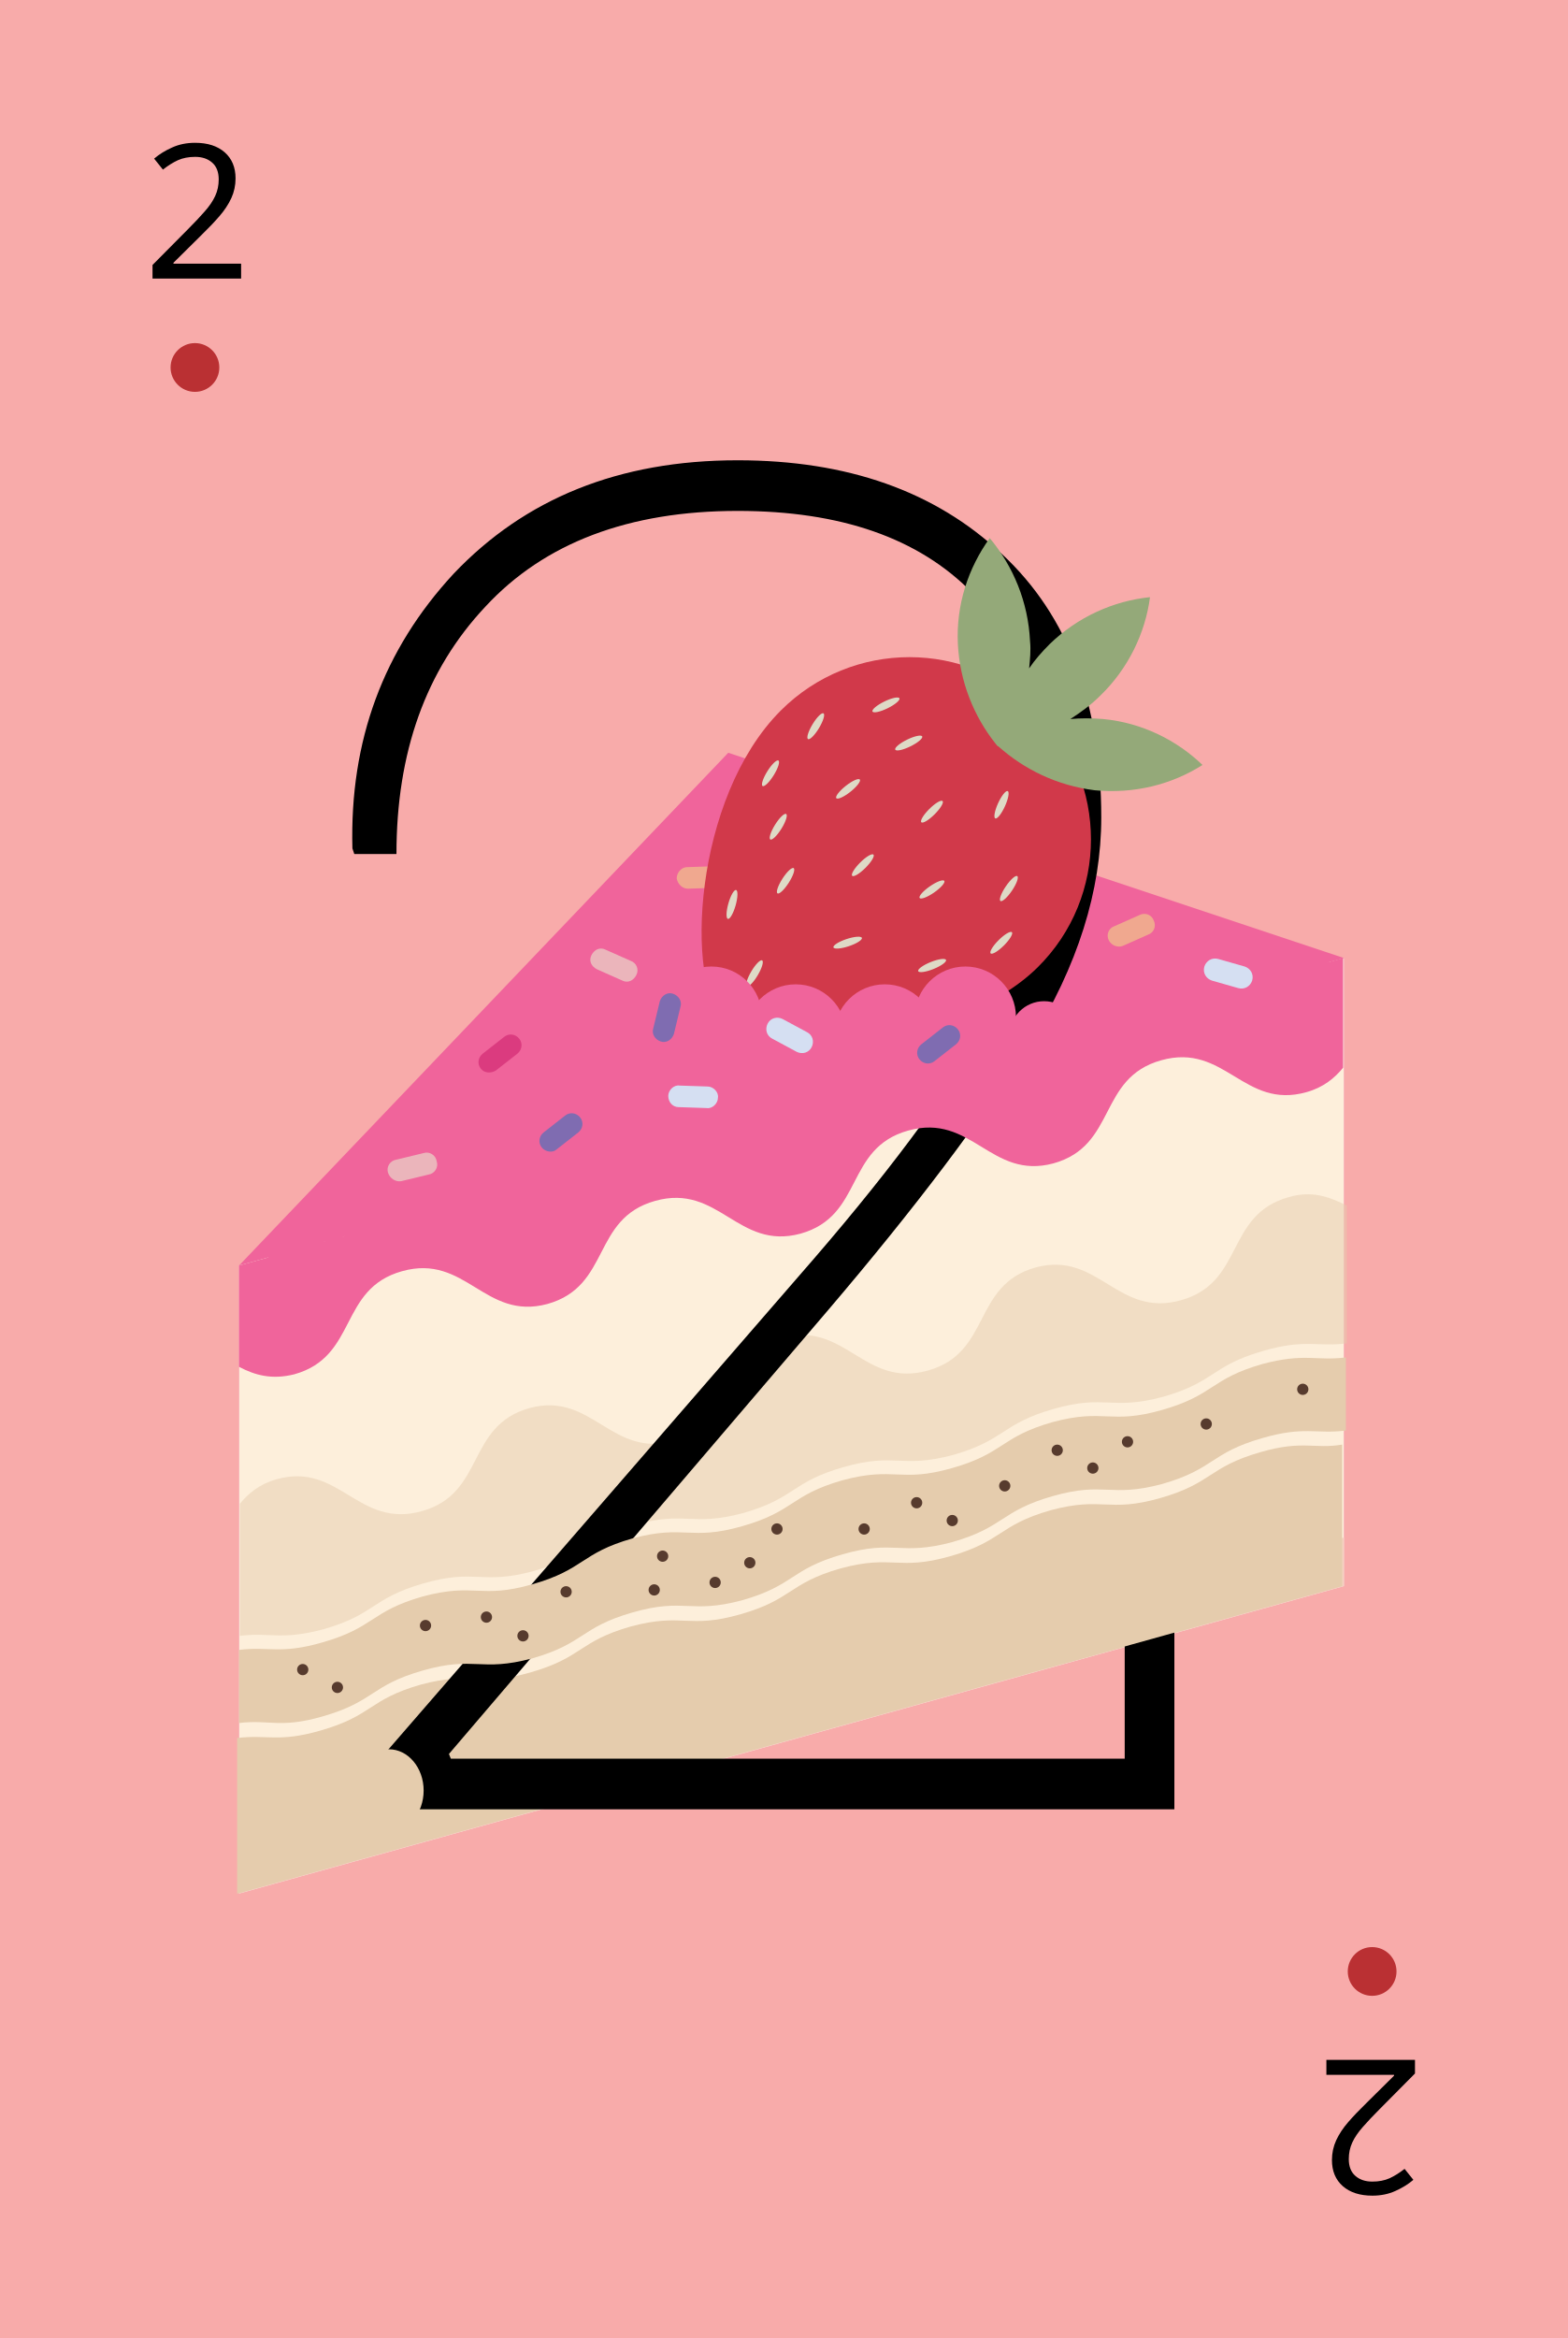
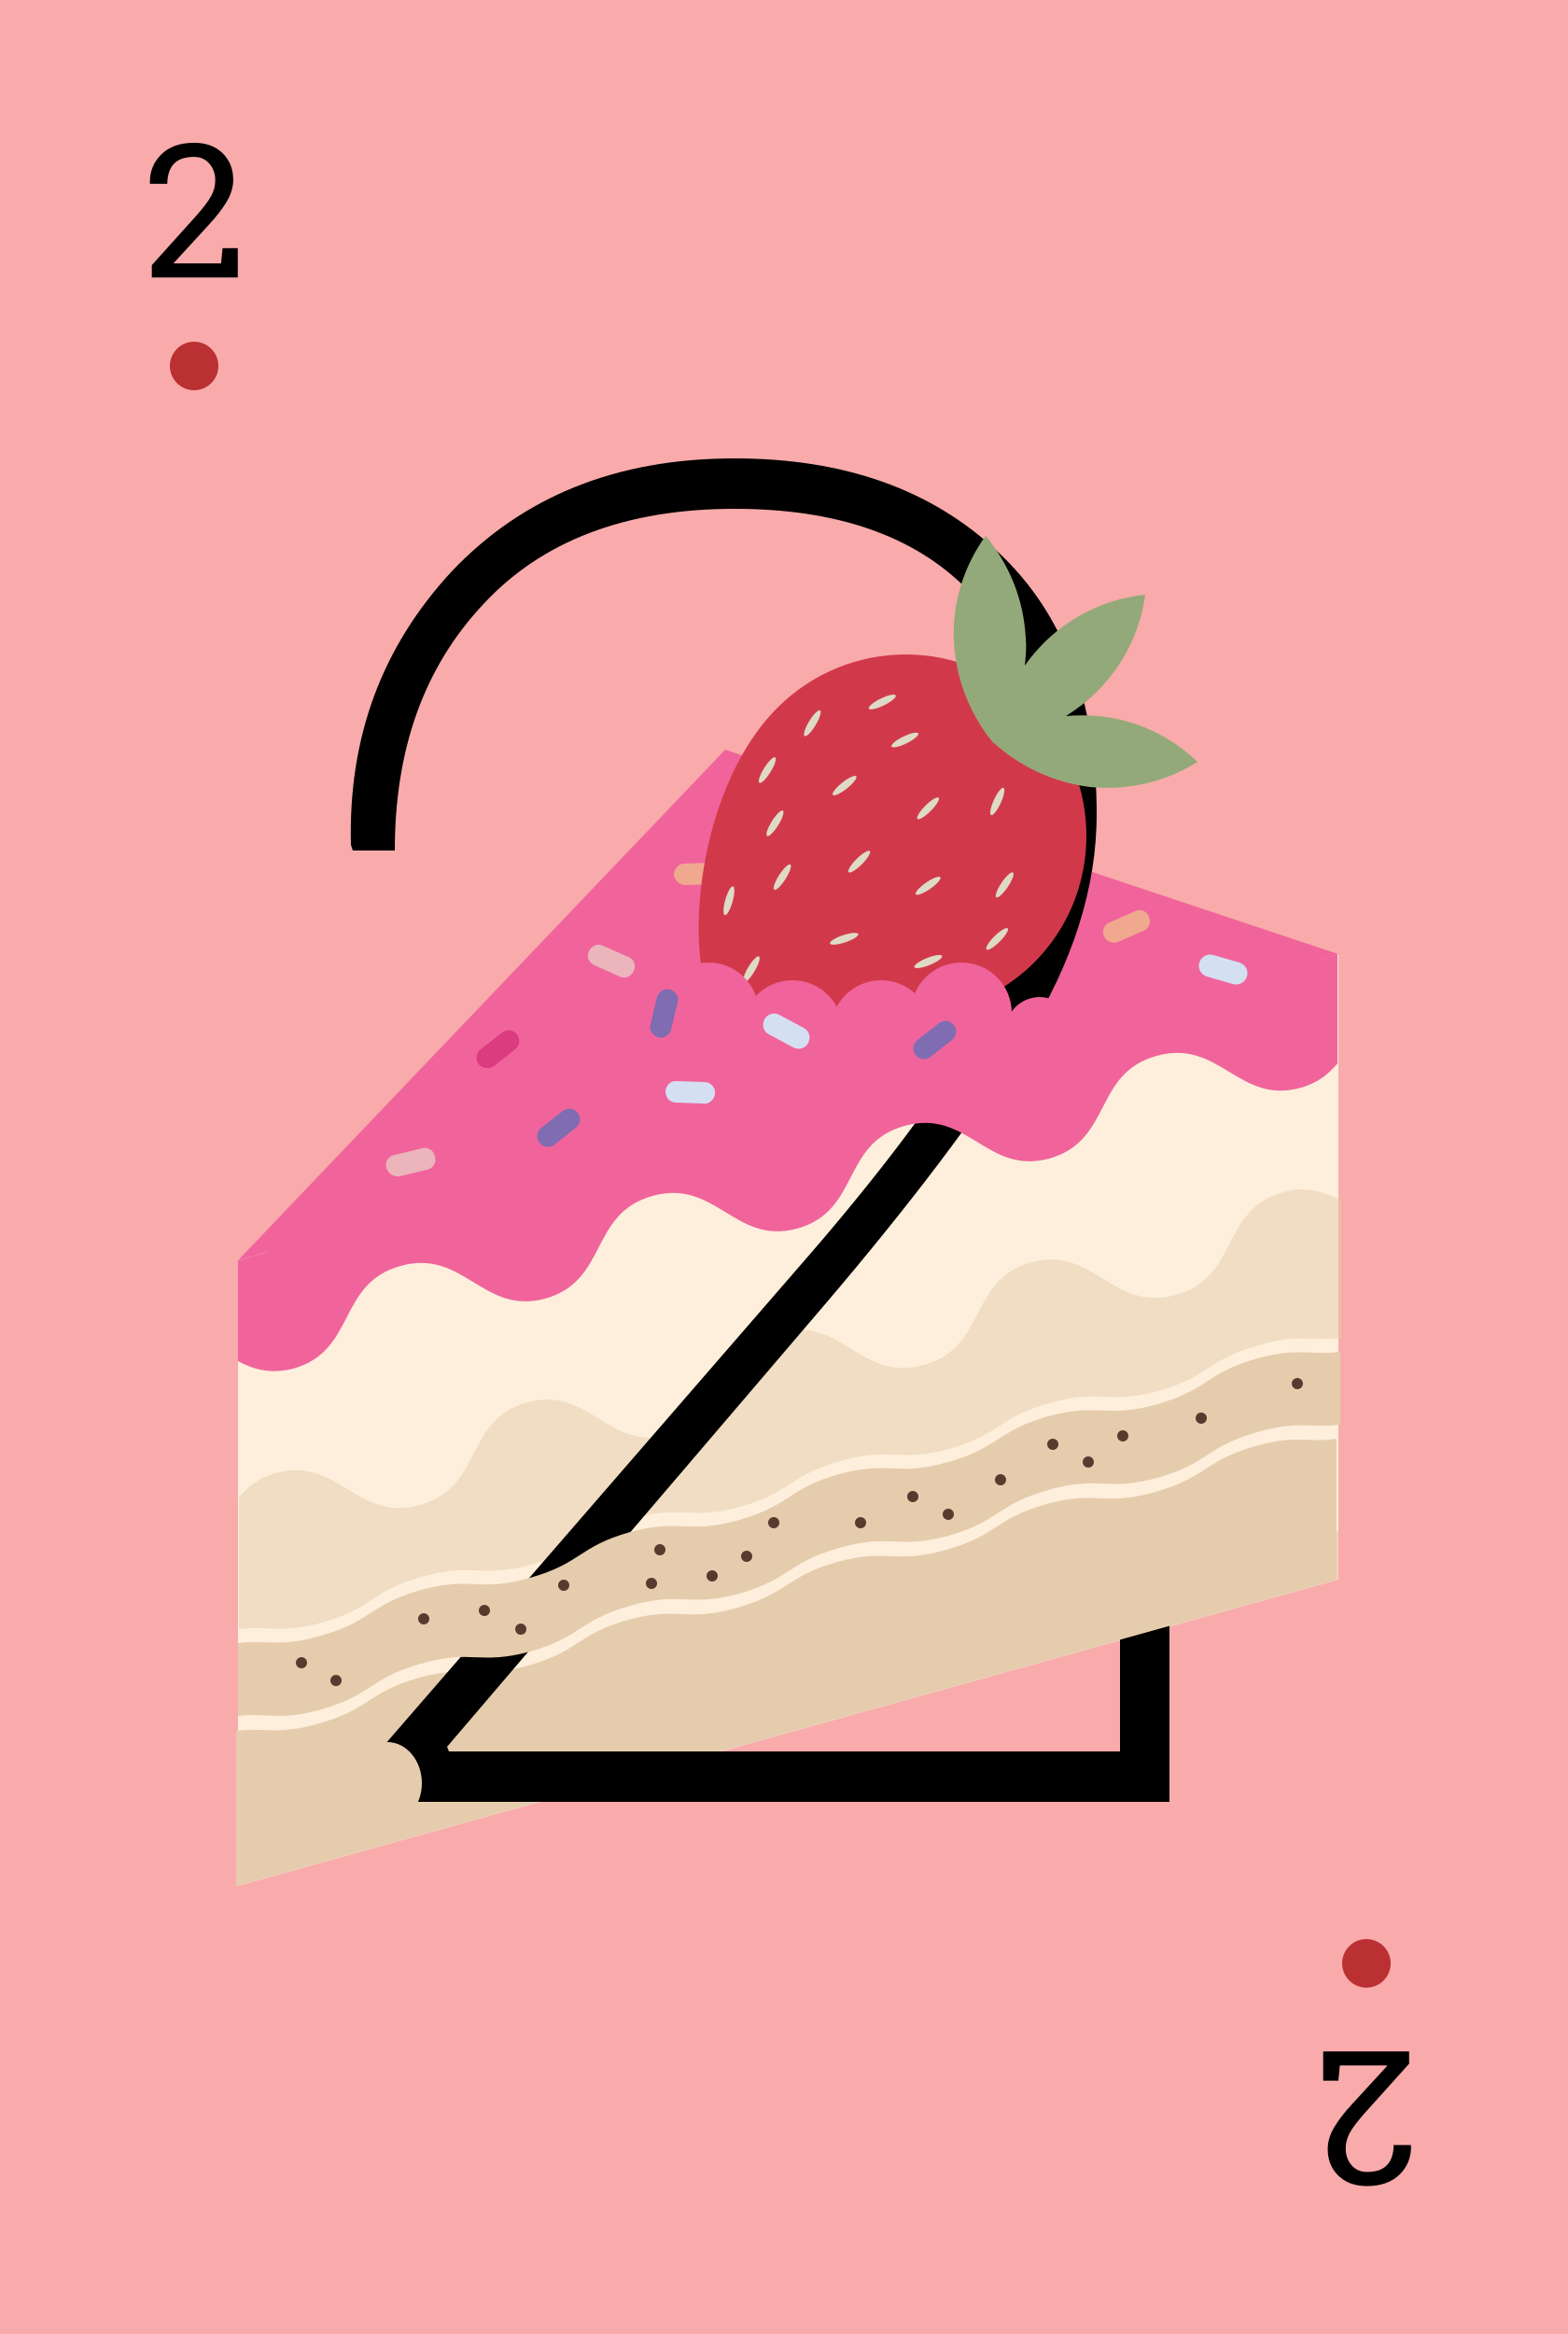
- <svg xmlns="http://www.w3.org/2000/svg" version="1.1" id="Layer_1" x="0px" y="0px" viewBox="0 0 167.2 249.4" enable-background="new 0 0 167.2 249.4" xml:space="preserve">
-   <rect x="-5.7" y="-5.7" fill="#F8ABAA" width="178.6" height="260.8" />
-   <circle fill="#BA3033" cx="20.8" cy="39.2" r="2.6" />
-   <g>
-     <text transform="matrix(1 0 0 1 15.3198 29.7173)" font-family="'RobotoSlab-Regular'" font-size="20">2</text>
+ <svg xmlns="http://www.w3.org/2000/svg" width="100%" height="100%" viewBox="0 0 168 250" version="1.1" xml:space="preserve" style="fill-rule:evenodd;clip-rule:evenodd;stroke-linejoin:round;stroke-miterlimit:1.414;">
+   <rect x="-5.7" y="-5.7" width="178.6" height="260.8" style="fill:rgb(248,171,170);" />
+   <circle cx="20.8" cy="39.2" r="2.6" style="fill:rgb(186,48,51);" />
+   <g transform="matrix(1,0,0,1,15.3198,29.7173)">
+     <path d="M0.947,0L0.947,-1.318L5.605,-6.494C6.439,-7.425 7.004,-8.164 7.3,-8.711C7.596,-9.258 7.744,-9.818 7.744,-10.391C7.744,-11.1 7.536,-11.698 7.119,-12.183C6.702,-12.668 6.152,-12.91 5.469,-12.91C4.486,-12.91 3.763,-12.66 3.301,-12.158C2.839,-11.657 2.607,-10.947 2.607,-10.029L0.762,-10.029L0.742,-10.088C0.71,-11.312 1.115,-12.34 1.958,-13.174C2.801,-14.007 3.971,-14.424 5.469,-14.424C6.751,-14.424 7.772,-14.051 8.53,-13.306C9.289,-12.56 9.668,-11.611 9.668,-10.459C9.668,-9.684 9.438,-8.91 8.979,-8.135C8.521,-7.36 7.874,-6.523 7.041,-5.625L3.301,-1.553L3.32,-1.504L8.369,-1.504L8.525,-3.135L10.156,-3.135L10.156,0L0.947,0Z" style="fill-rule:nonzero;" />
  </g>
-   <circle fill="#BA3033" cx="146.4" cy="210.3" r="2.6" />
-   <g>
-     <text transform="matrix(-1 0 0 -1 151.9238 219.7319)" font-family="'RobotoSlab-Regular'" font-size="20">2</text>
+   <circle cx="146.4" cy="210.3" r="2.6" style="fill:rgb(186,48,51);" />
+   <g transform="matrix(-1,0,0,-1,151.924,219.732)">
+     <path d="M0.947,0L0.947,-1.318L5.605,-6.494C6.439,-7.425 7.004,-8.164 7.3,-8.711C7.596,-9.258 7.744,-9.818 7.744,-10.391C7.744,-11.1 7.536,-11.698 7.119,-12.183C6.702,-12.668 6.152,-12.91 5.469,-12.91C4.486,-12.91 3.763,-12.66 3.301,-12.158C2.839,-11.657 2.607,-10.947 2.607,-10.029L0.762,-10.029L0.742,-10.088C0.71,-11.312 1.115,-12.34 1.958,-13.174C2.801,-14.007 3.971,-14.424 5.469,-14.424C6.751,-14.424 7.772,-14.051 8.53,-13.306C9.289,-12.56 9.668,-11.611 9.668,-10.459C9.668,-9.684 9.438,-8.91 8.979,-8.135C8.521,-7.36 7.874,-6.523 7.041,-5.625L3.301,-1.553L3.32,-1.504L8.369,-1.504L8.525,-3.135L10.156,-3.135L10.156,0L0.947,0Z" style="fill-rule:nonzero;" />
  </g>
  <g>
-     <polygon fill="#F0649B" points="143.4,169.2 25.5,202 25.5,135 77.7,80.3 143.4,102.2  " />
-     <polygon fill="#FDEFDB" points="143.4,169.2 25.5,202 25.5,135 143.4,102.2  " />
-     <polygon fill="#F5D0C0" points="143.4,169.2 25.5,202 25.5,196.8 143.4,164  " />
-     <path fill="#E5CCAD" d="M134.5,154.9c-5.6,1.6-5.1,3.3-10.7,4.9c-5.6,1.6-6.1-0.2-11.7,1.3c-5.6,1.6-5.1,3.3-10.7,4.9   c-5.6,1.6-6.1-0.2-11.7,1.3c-5.6,1.6-5.1,3.3-10.7,4.9c-5.6,1.6-6.1-0.2-11.7,1.3c-5.6,1.6-5.1,3.3-10.7,4.9   c-5.6,1.6-6.1-0.2-11.7,1.3c-5.6,1.6-5.1,3.3-10.7,4.9c-4.5,1.3-5.7,0.4-8.9,0.8V202l117.9-32.8v-15.1   C140.2,154.6,139,153.6,134.5,154.9z" />
-     <path opacity="0.5" fill="#E5CCAD" d="M137.5,127.7c-6.8,1.9-4.7,9.1-11.5,11c-6.8,1.9-8.8-5.3-15.5-3.5c-6.8,1.9-4.7,9.1-11.5,11   c-6.8,1.9-8.8-5.3-15.5-3.5c-6.8,1.9-4.7,9.1-11.5,11c-6.8,1.9-8.8-5.3-15.5-3.5c-6.8,1.9-4.7,9.1-11.5,11   c-6.8,1.9-8.8-5.3-15.5-3.4c-1.8,0.5-3,1.5-3.9,2.6v14.1c3.2-0.4,4.4,0.5,8.9-0.7c5.6-1.6,5.1-3.3,10.7-4.9   c5.6-1.6,6.1,0.2,11.7-1.3c5.6-1.6,5.1-3.3,10.7-4.9c5.6-1.6,6.1,0.2,11.7-1.3c5.6-1.6,5.1-3.3,10.7-4.9c5.6-1.6,6.1,0.2,11.7-1.3   c5.6-1.6,5.1-3.3,10.7-4.9c5.6-1.6,6.1,0.2,11.7-1.3c5.6-1.6,5.1-3.3,10.7-4.9c4.5-1.3,5.7-0.4,8.9-0.8v-14.7   C141.7,127.6,139.9,127,137.5,127.7z" />
+     <path d="M143.4,169.2L25.5,202L25.5,135L77.7,80.3L143.4,102.2L143.4,169.2Z" style="fill:rgb(240,100,155);fill-rule:nonzero;" />
+     <path d="M143.4,169.2L25.5,202L25.5,135L143.4,102.2L143.4,169.2Z" style="fill:rgb(253,239,219);fill-rule:nonzero;" />
+     <path d="M143.4,169.2L25.5,202L25.5,196.8L143.4,164L143.4,169.2Z" style="fill:rgb(245,208,192);fill-rule:nonzero;" />
+     <path d="M134.5,154.9C128.9,156.5 129.4,158.2 123.8,159.8C118.2,161.4 117.7,159.6 112.1,161.1C106.5,162.7 107,164.4 101.4,166C95.8,167.6 95.3,165.8 89.7,167.3C84.1,168.9 84.6,170.6 79,172.2C73.4,173.8 72.9,172 67.3,173.5C61.7,175.1 62.2,176.8 56.6,178.4C51,180 50.5,178.2 44.9,179.7C39.3,181.3 39.8,183 34.2,184.6C29.7,185.9 28.5,185 25.3,185.4L25.3,202L143.2,169.2L143.2,154.1C140.2,154.6 139,153.6 134.5,154.9Z" style="fill:rgb(229,204,173);fill-rule:nonzero;" />
+     <path d="M137.5,127.7C130.7,129.6 132.8,136.8 126,138.7C119.2,140.6 117.2,133.4 110.5,135.2C103.7,137.1 105.8,144.3 99,146.2C92.2,148.1 90.2,140.9 83.5,142.7C76.7,144.6 78.8,151.8 72,153.7C65.2,155.6 63.2,148.4 56.5,150.2C49.7,152.1 51.8,159.3 45,161.2C38.2,163.1 36.2,155.9 29.5,157.8C27.7,158.3 26.5,159.3 25.6,160.4L25.6,174.5C28.8,174.1 30,175 34.5,173.8C40.1,172.2 39.6,170.5 45.2,168.9C50.8,167.3 51.3,169.1 56.9,167.6C62.5,166 62,164.3 67.6,162.7C73.2,161.1 73.7,162.9 79.3,161.4C84.9,159.8 84.4,158.1 90,156.5C95.6,154.9 96.1,156.7 101.7,155.2C107.3,153.6 106.8,151.9 112.4,150.3C118,148.7 118.5,150.5 124.1,149C129.7,147.4 129.2,145.7 134.8,144.1C139.3,142.8 140.5,143.7 143.7,143.3L143.7,128.6C141.7,127.6 139.9,127 137.5,127.7Z" style="fill:rgb(229,204,173);fill-opacity:0.5;fill-rule:nonzero;" />
+     <path d="M40.5,193L40.5,187.7L86.9,134.2C95.7,124 102.1,115.2 106.2,107.8C110.3,100.4 112.3,93.6 112.3,87.3C112.3,77 109.4,69 103.7,63.2C98,57.4 89.7,54.5 78.7,54.5C67.1,54.5 58.1,57.9 51.8,64.7C45.4,71.5 42.3,80.3 42.3,91.1L37.8,91.1L37.6,90.5C37.3,79 40.9,69.3 48.4,61.2C56,53.2 66,49.1 78.7,49.1C90.4,49.1 99.8,52.4 106.9,59.1C114,65.7 117.5,75.1 117.5,87.2C117.5,95 115,103 109.9,111.2C104.8,119.4 97.6,128.9 88.4,139.7L47.9,187.1L48.1,187.6L120,187.6L120,164.4L125.3,164.4L125.3,193L40.5,193Z" style="fill-rule:nonzero;" />
+     <path d="M84.6,109.3C84,109.4 83.4,109 83.3,108.3L82.9,105.4C82.8,104.8 83.2,104.2 83.9,104.1C84.5,104 85.1,104.4 85.2,105.1L85.6,108C85.7,108.6 85.3,109.2 84.6,109.3Z" style="fill:rgb(127,108,177);fill-rule:nonzero;" />
+     <path d="M72.2,93.7C72.2,93.1 72.7,92.5 73.3,92.5L76.3,92.4C76.9,92.4 77.5,92.9 77.5,93.5C77.5,94.1 77,94.7 76.4,94.7L73.4,94.8C72.8,94.8 72.3,94.3 72.2,93.7Z" style="fill:rgb(240,168,143);fill-rule:nonzero;" />
+     <path d="M118.3,100.3C118,99.7 118.3,99 118.9,98.8L121.6,97.6C122.2,97.3 122.9,97.6 123.1,98.2C123.4,98.8 123.1,99.5 122.5,99.7L119.8,100.9C119.3,101.1 118.6,100.9 118.3,100.3Z" style="fill:rgb(240,168,143);fill-rule:nonzero;" />
+     <path d="M71.3,116.9C71.3,116.3 71.9,115.7 72.5,115.8L75.5,115.9C76.1,115.9 76.7,116.5 76.6,117.1C76.6,117.7 76,118.3 75.4,118.2L72.4,118.1C71.8,118.1 71.3,117.6 71.3,116.9Z" style="fill:rgb(213,223,242);fill-rule:nonzero;" />
+     <path d="M41.4,125.1C41.2,124.5 41.6,123.8 42.3,123.7L45.2,123C45.8,122.8 46.5,123.2 46.6,123.9C46.8,124.5 46.4,125.2 45.7,125.3L42.8,126C42.2,126.1 41.6,125.7 41.4,125.1Z" style="fill:rgb(235,181,187);fill-rule:nonzero;" />
+     <path d="M57.8,122.4C57.4,121.9 57.5,121.2 58,120.8L60.3,119C60.8,118.6 61.5,118.7 61.9,119.2C62.3,119.7 62.2,120.4 61.7,120.8L59.4,122.6C59,123 58.2,122.9 57.8,122.4Z" style="fill:rgb(127,108,177);fill-rule:nonzero;" />
+     <path d="M51.3,114C50.9,113.5 51,112.8 51.5,112.4L53.8,110.6C54.3,110.2 55,110.3 55.4,110.8C55.8,111.3 55.7,112 55.2,112.4L52.9,114.2C52.4,114.5 51.7,114.5 51.3,114Z" style="fill:rgb(219,59,127);fill-rule:nonzero;" />
+     <path d="M67.9,104C67.6,104.6 67,104.9 66.4,104.6L63.7,103.4C63.1,103.1 62.8,102.5 63.1,101.9C63.4,101.3 64,101 64.6,101.3L67.3,102.5C67.9,102.7 68.2,103.4 67.9,104Z" style="fill:rgb(235,181,187);fill-rule:nonzero;" />
+     <path d="M85,96.1C84.4,96.3 83.7,95.9 83.6,95.3L82.8,92.5C82.6,91.9 83,91.2 83.6,91.1C84.2,90.9 84.9,91.3 85,91.9L85.8,94.7C85.9,95.3 85.6,96 85,96.1Z" style="fill:rgb(244,240,212);fill-rule:nonzero;" />
+     <path d="M100.4,103.5C100.3,102.9 100.7,102.2 101.3,102.1L104.2,101.5C104.8,101.4 105.5,101.8 105.6,102.4C105.7,103 105.3,103.7 104.7,103.8L101.8,104.4C101.1,104.5 100.5,104.1 100.4,103.5Z" style="fill:rgb(127,108,177);fill-rule:nonzero;" />
+     <path d="M91,93.5C91,92.9 91.6,92.3 92.2,92.4L95.2,92.5C95.8,92.5 96.4,93.1 96.3,93.7C96.3,94.3 95.7,94.9 95.1,94.8L92.1,94.7C91.4,94.7 90.9,94.1 91,93.5Z" style="fill:rgb(145,198,230);fill-rule:nonzero;" />
    <g>
-       <path d="M40.5,193v-5.3l46.4-53.5c8.8-10.2,15.2-19,19.3-26.4c4.1-7.4,6.1-14.2,6.1-20.5c0-10.3-2.9-18.3-8.6-24.1    c-5.7-5.8-14-8.7-25-8.7c-11.6,0-20.6,3.4-26.9,10.2c-6.4,6.8-9.5,15.6-9.5,26.4h-4.5l-0.2-0.6c-0.3-11.5,3.3-21.2,10.8-29.3    c7.6-8,17.6-12.1,30.3-12.1c11.7,0,21.1,3.3,28.2,10c7.1,6.6,10.6,16,10.6,28.1c0,7.8-2.5,15.8-7.6,24    c-5.1,8.2-12.3,17.7-21.5,28.5l-40.5,47.4l0.2,0.5H120v-23.2h5.3V193H40.5z" />
-     </g>
-     <path fill="#7F6CB1" d="M84.6,109.3L84.6,109.3c-0.6,0.1-1.2-0.3-1.3-1l-0.4-2.9c-0.1-0.6,0.3-1.2,1-1.3h0c0.6-0.1,1.2,0.3,1.3,1   l0.4,2.9C85.7,108.6,85.3,109.2,84.6,109.3z" />
-     <path fill="#F0A88F" d="M72.2,93.7L72.2,93.7c0-0.6,0.5-1.2,1.1-1.2l3-0.1c0.6,0,1.2,0.5,1.2,1.1l0,0c0,0.6-0.5,1.2-1.1,1.2l-3,0.1   C72.8,94.8,72.3,94.3,72.2,93.7z" />
-     <path fill="#F0A88F" d="M118.3,100.3L118.3,100.3c-0.3-0.6,0-1.3,0.6-1.5l2.7-1.2c0.6-0.3,1.3,0,1.5,0.6l0,0c0.3,0.6,0,1.3-0.6,1.5   l-2.7,1.2C119.3,101.1,118.6,100.9,118.3,100.3z" />
-     <path fill="#D5DFF2" d="M71.3,116.9L71.3,116.9c0-0.6,0.6-1.2,1.2-1.1l3,0.1c0.6,0,1.2,0.6,1.1,1.2l0,0c0,0.6-0.6,1.2-1.2,1.1   l-3-0.1C71.8,118.1,71.3,117.6,71.3,116.9z" />
-     <path fill="#EBB5BB" d="M41.4,125.1L41.4,125.1c-0.2-0.6,0.2-1.3,0.9-1.4l2.9-0.7c0.6-0.2,1.3,0.2,1.4,0.9l0,0   c0.2,0.6-0.2,1.3-0.9,1.4l-2.9,0.7C42.2,126.1,41.6,125.7,41.4,125.1z" />
-     <path fill="#7F6CB1" d="M57.8,122.4L57.8,122.4c-0.4-0.5-0.3-1.2,0.2-1.6l2.3-1.8c0.5-0.4,1.2-0.3,1.6,0.2l0,0   c0.4,0.5,0.3,1.2-0.2,1.6l-2.3,1.8C59,123,58.2,122.9,57.8,122.4z" />
-     <path fill="#DB3B7F" d="M51.3,114L51.3,114c-0.4-0.5-0.3-1.2,0.2-1.6l2.3-1.8c0.5-0.4,1.2-0.3,1.6,0.2v0c0.4,0.5,0.3,1.2-0.2,1.6   l-2.3,1.8C52.4,114.5,51.7,114.5,51.3,114z" />
-     <path fill="#EBB5BB" d="M67.9,104L67.9,104c-0.3,0.6-0.9,0.9-1.5,0.6l-2.7-1.2c-0.6-0.3-0.9-0.9-0.6-1.5v0c0.3-0.6,0.9-0.9,1.5-0.6   l2.7,1.2C67.9,102.7,68.2,103.4,67.9,104z" />
-     <path fill="#F4F0D4" d="M85,96.1L85,96.1c-0.6,0.2-1.3-0.2-1.4-0.8l-0.8-2.8c-0.2-0.6,0.2-1.3,0.8-1.4l0,0c0.6-0.2,1.3,0.2,1.4,0.8   l0.8,2.8C85.9,95.3,85.6,96,85,96.1z" />
-     <path fill="#7F6CB1" d="M100.4,103.5L100.4,103.5c-0.1-0.6,0.3-1.3,0.9-1.4l2.9-0.6c0.6-0.1,1.3,0.3,1.4,0.9l0,0   c0.1,0.6-0.3,1.3-0.9,1.4l-2.9,0.6C101.1,104.5,100.5,104.1,100.4,103.5z" />
-     <path fill="#91C6E6" d="M91,93.5L91,93.5c0-0.6,0.6-1.2,1.2-1.1l3,0.1c0.6,0,1.2,0.6,1.1,1.2v0c0,0.6-0.6,1.2-1.2,1.1l-3-0.1   C91.4,94.7,90.9,94.1,91,93.5z" />
-     <g>
-       <path fill="#D1394A" d="M110.7,103.2c7.6-7.5,7.6-19.8,0-27.4c-7.5-7.6-19.8-7.6-27.4,0c-9.3,9.3-10.3,29-6,33.3    C81.6,113.3,102.1,111.7,110.7,103.2z" />
-       <ellipse transform="matrix(0.7061 0.7082 -0.7082 0.7061 90.5783 -44.9617)" fill="#DEDAC6" cx="99.4" cy="86.6" rx="0.4" ry="1.6" />
-       <ellipse transform="matrix(0.3735 0.9276 -0.9276 0.3735 157.8687 -27.6783)" fill="#DEDAC6" cx="99.4" cy="103" rx="0.4" ry="1.6" />
-       <ellipse transform="matrix(0.8285 0.56 -0.56 0.8285 71.5817 -44.0142)" fill="#DEDAC6" cx="107.6" cy="94.8" rx="0.4" ry="1.6" />
-       <ellipse transform="matrix(0.8491 0.5283 -0.5283 0.8491 59.155 -30.5511)" fill="#DEDAC6" cx="83" cy="88.2" rx="0.4" ry="1.6" />
-       <ellipse transform="matrix(0.8491 0.5283 -0.5283 0.8491 55.9983 -30.9891)" fill="#DEDAC6" cx="82.2" cy="82.5" rx="0.4" ry="1.6" />
-       <ellipse transform="matrix(-0.317 -0.9484 0.9484 -0.317 23.6894 218.1797)" fill="#DEDAC6" cx="90.4" cy="100.6" rx="0.4" ry="1.6" />
-       <ellipse transform="matrix(-0.5698 -0.8218 0.8218 -0.5698 78.1672 230.5823)" fill="#DEDAC6" cx="99.4" cy="94.8" rx="0.4" ry="1.6" />
-       <ellipse transform="matrix(-0.5698 -0.8218 0.8218 -0.5698 59.0207 245.1505)" fill="#DEDAC6" cx="93.7" cy="107.1" rx="0.4" ry="1.6" />
-       <ellipse transform="matrix(-0.7061 -0.7082 0.7082 -0.7061 91.6526 222.7624)" fill="#DEDAC6" cx="92.1" cy="92.4" rx="0.4" ry="1.6" />
-       <ellipse transform="matrix(-0.8609 -0.5088 0.5088 -0.8609 97.0788 234.1971)" fill="#DEDAC6" cx="80.6" cy="103.8" rx="0.4" ry="1.6" />
-       <ellipse transform="matrix(-0.2255 -0.9742 0.9742 -0.2255 0.3917 214.541)" fill="#DEDAC6" cx="85.5" cy="107.1" rx="0.4" ry="1.6" />
-       <ellipse transform="matrix(-0.9099 -0.4149 0.4149 -0.9099 168.4345 208.2264)" fill="#DEDAC6" cx="106.8" cy="85.8" rx="0.4" ry="1.6" />
-       <ellipse transform="matrix(-0.44 -0.898 0.898 -0.44 68.5157 201.2137)" fill="#DEDAC6" cx="97" cy="79.2" rx="0.4" ry="1.6" />
-       <ellipse transform="matrix(-0.44 -0.898 0.898 -0.44 68.6673 193.0982)" fill="#DEDAC6" cx="94.5" cy="75.1" rx="0.4" ry="1.6" />
-       <ellipse transform="matrix(-0.8563 -0.5164 0.5164 -0.8563 121.5994 188.8094)" fill="#DEDAC6" cx="87.1" cy="77.5" rx="0.4" ry="1.6" />
-       <ellipse transform="matrix(-0.6209 -0.7839 0.7839 -0.6209 80.6094 207.2931)" fill="#DEDAC6" cx="90.4" cy="84.2" rx="0.4" ry="1.6" />
-       <ellipse transform="matrix(-0.842 -0.5395 0.5395 -0.842 103.7479 218.3638)" fill="#DEDAC6" cx="83.9" cy="94" rx="0.4" ry="1.6" />
-       <ellipse transform="matrix(-0.9619 -0.2735 0.2735 -0.9619 126.8586 210.5671)" fill="#DEDAC6" cx="78.1" cy="96.4" rx="0.4" ry="1.6" />
-       <ellipse transform="matrix(-0.7061 -0.7082 0.7082 -0.7061 110.9975 247.2412)" fill="#DEDAC6" cx="106.8" cy="100.6" rx="0.4" ry="1.6" />
-       <path fill="#94A979" d="M117.7,76.7c-1.2-0.1-2.4-0.1-3.5,0c1.1-0.7,2.2-1.5,3.2-2.5c3-2.9,4.8-6.7,5.3-10.5    c-3.9,0.4-7.7,2.1-10.7,5c-0.8,0.8-1.6,1.7-2.2,2.6c0.1-1,0.2-1.9,0.1-2.9c-0.2-4.2-1.8-8-4.3-11c-2.3,3.2-3.6,7.1-3.4,11.3    c0.2,4,1.7,7.7,4,10.6c0,0,0.3,0.4,0.3,0.3c2.8,2.5,6.3,4.2,10.3,4.7c4.2,0.4,8.2-0.6,11.5-2.7C125.6,79,121.9,77.1,117.7,76.7z" />
+       <path d="M110.7,103.2C118.3,95.7 118.3,83.4 110.7,75.8C103.2,68.2 90.9,68.2 83.3,75.8C74,85.1 73,104.8 77.3,109.1C81.6,113.3 102.1,111.7 110.7,103.2Z" style="fill:rgb(209,57,74);fill-rule:nonzero;" />
+       <g transform="matrix(0.7061,0.7082,-0.7082,0.7061,90.5783,-44.9617)">
+         <ellipse cx="99.4" cy="86.6" rx="0.4" ry="1.6" style="fill:rgb(222,218,198);" />
+       </g>
+       <g transform="matrix(0.3735,0.9276,-0.9276,0.3735,157.869,-27.6783)">
+         <ellipse cx="99.4" cy="103" rx="0.4" ry="1.6" style="fill:rgb(222,218,198);" />
+       </g>
+       <g transform="matrix(0.8285,0.56,-0.56,0.8285,71.5817,-44.0142)">
+         <ellipse cx="107.6" cy="94.8" rx="0.4" ry="1.6" style="fill:rgb(222,218,198);" />
+       </g>
+       <g transform="matrix(0.8491,0.5283,-0.5283,0.8491,59.155,-30.5511)">
+         <ellipse cx="83" cy="88.2" rx="0.4" ry="1.6" style="fill:rgb(222,218,198);" />
+       </g>
+       <g transform="matrix(0.8491,0.5283,-0.5283,0.8491,55.9983,-30.9891)">
+         <ellipse cx="82.2" cy="82.5" rx="0.4" ry="1.6" style="fill:rgb(222,218,198);" />
+       </g>
+       <g transform="matrix(-0.317,-0.9484,0.9484,-0.317,23.6894,218.18)">
+         <ellipse cx="90.4" cy="100.6" rx="0.4" ry="1.6" style="fill:rgb(222,218,198);" />
+       </g>
+       <g transform="matrix(-0.5698,-0.8218,0.8218,-0.5698,78.1672,230.582)">
+         <ellipse cx="99.4" cy="94.8" rx="0.4" ry="1.6" style="fill:rgb(222,218,198);" />
+       </g>
+       <g transform="matrix(-0.5698,-0.8218,0.8218,-0.5698,59.0207,245.15)">
+         <ellipse cx="93.7" cy="107.1" rx="0.4" ry="1.6" style="fill:rgb(222,218,198);" />
+       </g>
+       <g transform="matrix(-0.7061,-0.7082,0.7082,-0.7061,91.6526,222.762)">
+         <ellipse cx="92.1" cy="92.4" rx="0.4" ry="1.6" style="fill:rgb(222,218,198);" />
+       </g>
+       <g transform="matrix(-0.8609,-0.5088,0.5088,-0.8609,97.0788,234.197)">
+         <ellipse cx="80.6" cy="103.8" rx="0.4" ry="1.6" style="fill:rgb(222,218,198);" />
+       </g>
+       <g transform="matrix(-0.2255,-0.9742,0.9742,-0.2255,0.3917,214.541)">
+         <ellipse cx="85.5" cy="107.1" rx="0.4" ry="1.6" style="fill:rgb(222,218,198);" />
+       </g>
+       <g transform="matrix(-0.9099,-0.4149,0.4149,-0.9099,168.435,208.226)">
+         <ellipse cx="106.8" cy="85.8" rx="0.4" ry="1.6" style="fill:rgb(222,218,198);" />
+       </g>
+       <g transform="matrix(-0.44,-0.898,0.898,-0.44,68.5157,201.214)">
+         <ellipse cx="97" cy="79.2" rx="0.4" ry="1.6" style="fill:rgb(222,218,198);" />
+       </g>
+       <g transform="matrix(-0.44,-0.898,0.898,-0.44,68.6673,193.098)">
+         <ellipse cx="94.5" cy="75.1" rx="0.4" ry="1.6" style="fill:rgb(222,218,198);" />
+       </g>
+       <g transform="matrix(-0.8563,-0.5164,0.5164,-0.8563,121.599,188.809)">
+         <ellipse cx="87.1" cy="77.5" rx="0.4" ry="1.6" style="fill:rgb(222,218,198);" />
+       </g>
+       <g transform="matrix(-0.6209,-0.7839,0.7839,-0.6209,80.6094,207.293)">
+         <ellipse cx="90.4" cy="84.2" rx="0.4" ry="1.6" style="fill:rgb(222,218,198);" />
+       </g>
+       <g transform="matrix(-0.842,-0.5395,0.5395,-0.842,103.748,218.364)">
+         <ellipse cx="83.9" cy="94" rx="0.4" ry="1.6" style="fill:rgb(222,218,198);" />
+       </g>
+       <g transform="matrix(-0.9619,-0.2735,0.2735,-0.9619,126.859,210.567)">
+         <ellipse cx="78.1" cy="96.4" rx="0.4" ry="1.6" style="fill:rgb(222,218,198);" />
+       </g>
+       <g transform="matrix(-0.7061,-0.7082,0.7082,-0.7061,110.998,247.241)">
+         <ellipse cx="106.8" cy="100.6" rx="0.4" ry="1.6" style="fill:rgb(222,218,198);" />
+       </g>
+       <path d="M117.7,76.7C116.5,76.6 115.3,76.6 114.2,76.7C115.3,76 116.4,75.2 117.4,74.2C120.4,71.3 122.2,67.5 122.7,63.7C118.8,64.1 115,65.8 112,68.7C111.2,69.5 110.4,70.4 109.8,71.3C109.9,70.3 110,69.4 109.9,68.4C109.7,64.2 108.1,60.4 105.6,57.4C103.3,60.6 102,64.5 102.2,68.7C102.4,72.7 103.9,76.4 106.2,79.3C106.2,79.3 106.5,79.7 106.5,79.6C109.3,82.1 112.8,83.8 116.8,84.3C121,84.7 125,83.7 128.3,81.6C125.6,79 121.9,77.1 117.7,76.7Z" style="fill:rgb(148,169,121);fill-rule:nonzero;" />
    </g>
    <g>
-       <circle fill="#F0649B" cx="75.9" cy="108.5" r="5.4" />
-       <circle fill="#F0649B" cx="84.9" cy="110.4" r="5.4" />
-       <circle fill="#F0649B" cx="94.4" cy="110.4" r="5.4" />
-       <circle fill="#F0649B" cx="103" cy="108.5" r="5.4" />
+       <circle cx="75.9" cy="108.5" r="5.4" style="fill:rgb(240,100,155);" />
+       <circle cx="84.9" cy="110.4" r="5.4" style="fill:rgb(240,100,155);" />
+       <circle cx="94.4" cy="110.4" r="5.4" style="fill:rgb(240,100,155);" />
+       <circle cx="103" cy="108.5" r="5.4" style="fill:rgb(240,100,155);" />
    </g>
-     <path fill="#F0649B" d="M31.4,146.6c6.8-1.9,4.7-9.1,11.5-11c6.8-1.9,8.8,5.3,15.5,3.5c6.8-1.9,4.7-9.1,11.5-11   c6.8-1.9,8.8,5.3,15.5,3.5c6.8-1.9,4.7-9.1,11.5-11c6.8-1.9,8.8,5.3,15.5,3.5c6.8-1.9,4.7-9.1,11.5-11c6.8-1.9,8.8,5.3,15.5,3.4   c1.8-0.5,3-1.5,3.9-2.6v-11.7L25.5,135v10.8C27.2,146.7,29,147.2,31.4,146.6z" />
+     <path d="M31.4,146.6C38.2,144.7 36.1,137.5 42.9,135.6C49.7,133.7 51.7,140.9 58.4,139.1C65.2,137.2 63.1,130 69.9,128.1C76.7,126.2 78.7,133.4 85.4,131.6C92.2,129.7 90.1,122.5 96.9,120.6C103.7,118.7 105.7,125.9 112.4,124.1C119.2,122.2 117.1,115 123.9,113.1C130.7,111.2 132.7,118.4 139.4,116.5C141.2,116 142.4,115 143.3,113.9L143.3,102.2L25.5,135L25.5,145.8C27.2,146.7 29,147.2 31.4,146.6Z" style="fill:rgb(240,100,155);fill-rule:nonzero;" />
    <g>
-       <circle fill="#F0649B" cx="30.7" cy="135.5" r="2.5" />
-       <circle fill="#F0649B" cx="33.2" cy="133.7" r="1.8" />
-       <circle fill="#F0649B" cx="36" cy="133.6" r="1.8" />
-       <circle fill="#F0649B" cx="39.1" cy="132.2" r="2.4" />
-       <circle fill="#F0649B" cx="42.7" cy="131" r="2.4" />
-       <circle fill="#F0649B" cx="46.3" cy="130.5" r="2.4" />
-       <circle fill="#F0649B" cx="50.5" cy="128.5" r="3.2" />
-       <circle fill="#F0649B" cx="54.7" cy="125.8" r="3.2" />
-       <circle fill="#F0649B" cx="59.6" cy="126.3" r="3.2" />
-       <circle fill="#F0649B" cx="64.1" cy="123.8" r="2.6" />
-       <circle fill="#F0649B" cx="68.3" cy="123.3" r="2.6" />
-       <circle fill="#F0649B" cx="71.7" cy="122.4" r="2.6" />
-       <circle fill="#F0649B" cx="75.5" cy="121" r="2.1" />
-       <circle fill="#F0649B" cx="79.1" cy="120.4" r="2.1" />
-       <circle fill="#F0649B" cx="82.4" cy="119.3" r="2.1" />
-       <circle fill="#F0649B" cx="86.4" cy="119.1" r="2.8" />
-       <circle fill="#F0649B" cx="93" cy="117.2" r="2.8" />
-       <circle fill="#F0649B" cx="96.7" cy="115.8" r="2.8" />
-       <circle fill="#F0649B" cx="100.8" cy="114.7" r="2.8" />
-       <circle fill="#F0649B" cx="104.7" cy="113.3" r="2.8" />
-       <circle fill="#F0649B" cx="108.6" cy="112.4" r="2.8" />
-       <circle fill="#F0649B" cx="111.4" cy="110.5" r="3.7" />
-       <circle fill="#F0649B" cx="116.4" cy="110.7" r="2.8" />
-       <ellipse fill="#F0649B" cx="120.1" cy="108.8" rx="2" ry="2.1" />
-       <ellipse fill="#F0649B" cx="122.9" cy="108.3" rx="2.1" ry="2.3" />
-       <ellipse fill="#F0649B" cx="126" cy="107.4" rx="2.1" ry="2.3" />
-       <ellipse fill="#F0649B" cx="129.3" cy="106.5" rx="2.1" ry="2.3" />
-       <ellipse fill="#F0649B" cx="132.4" cy="106" rx="2.1" ry="2.3" />
-       <ellipse fill="#F0649B" cx="136.2" cy="104.8" rx="2.1" ry="2.3" />
-       <ellipse fill="#F0649B" cx="139.9" cy="104.9" rx="2.7" ry="2.9" />
-       <circle fill="#F0649B" cx="89.4" cy="117.6" r="1.7" />
+       <circle cx="30.7" cy="135.5" r="2.5" style="fill:rgb(240,100,155);" />
+       <circle cx="33.2" cy="133.7" r="1.8" style="fill:rgb(240,100,155);" />
+       <circle cx="36" cy="133.6" r="1.8" style="fill:rgb(240,100,155);" />
+       <circle cx="39.1" cy="132.2" r="2.4" style="fill:rgb(240,100,155);" />
+       <circle cx="42.7" cy="131" r="2.4" style="fill:rgb(240,100,155);" />
+       <circle cx="46.3" cy="130.5" r="2.4" style="fill:rgb(240,100,155);" />
+       <circle cx="50.5" cy="128.5" r="3.2" style="fill:rgb(240,100,155);" />
+       <circle cx="54.7" cy="125.8" r="3.2" style="fill:rgb(240,100,155);" />
+       <circle cx="59.6" cy="126.3" r="3.2" style="fill:rgb(240,100,155);" />
+       <circle cx="64.1" cy="123.8" r="2.6" style="fill:rgb(240,100,155);" />
+       <circle cx="68.3" cy="123.3" r="2.6" style="fill:rgb(240,100,155);" />
+       <circle cx="71.7" cy="122.4" r="2.6" style="fill:rgb(240,100,155);" />
+       <circle cx="75.5" cy="121" r="2.1" style="fill:rgb(240,100,155);" />
+       <circle cx="79.1" cy="120.4" r="2.1" style="fill:rgb(240,100,155);" />
+       <circle cx="82.4" cy="119.3" r="2.1" style="fill:rgb(240,100,155);" />
+       <circle cx="86.4" cy="119.1" r="2.8" style="fill:rgb(240,100,155);" />
+       <circle cx="93" cy="117.2" r="2.8" style="fill:rgb(240,100,155);" />
+       <circle cx="96.7" cy="115.8" r="2.8" style="fill:rgb(240,100,155);" />
+       <circle cx="100.8" cy="114.7" r="2.8" style="fill:rgb(240,100,155);" />
+       <circle cx="104.7" cy="113.3" r="2.8" style="fill:rgb(240,100,155);" />
+       <circle cx="108.6" cy="112.4" r="2.8" style="fill:rgb(240,100,155);" />
+       <circle cx="111.4" cy="110.5" r="3.7" style="fill:rgb(240,100,155);" />
+       <circle cx="116.4" cy="110.7" r="2.8" style="fill:rgb(240,100,155);" />
+       <ellipse cx="120.1" cy="108.8" rx="2" ry="2.1" style="fill:rgb(240,100,155);" />
+       <ellipse cx="122.9" cy="108.3" rx="2.1" ry="2.3" style="fill:rgb(240,100,155);" />
+       <ellipse cx="126" cy="107.4" rx="2.1" ry="2.3" style="fill:rgb(240,100,155);" />
+       <ellipse cx="129.3" cy="106.5" rx="2.1" ry="2.3" style="fill:rgb(240,100,155);" />
+       <ellipse cx="132.4" cy="106" rx="2.1" ry="2.3" style="fill:rgb(240,100,155);" />
+       <ellipse cx="136.2" cy="104.8" rx="2.1" ry="2.3" style="fill:rgb(240,100,155);" />
+       <ellipse cx="139.9" cy="104.9" rx="2.7" ry="2.9" style="fill:rgb(240,100,155);" />
+       <circle cx="89.4" cy="117.6" r="1.7" style="fill:rgb(240,100,155);" />
    </g>
-     <path fill="#7F6CB1" d="M70.5,111.1L70.5,111.1c-0.6-0.2-1-0.8-0.8-1.4l0.7-2.9c0.2-0.6,0.8-1,1.4-0.8h0c0.6,0.2,1,0.8,0.8,1.4   l-0.7,2.9C71.7,110.9,71.1,111.3,70.5,111.1z" />
-     <path fill="#7F6CB1" d="M98.1,113L98.1,113c-0.4-0.5-0.3-1.2,0.2-1.6l2.3-1.8c0.5-0.4,1.2-0.3,1.6,0.2l0,0c0.4,0.5,0.3,1.2-0.2,1.6   l-2.3,1.8C99.2,113.6,98.5,113.5,98.1,113z" />
-     <path fill="#D5DFF2" d="M81.9,109.2L81.9,109.2c0.3-0.6,1-0.8,1.6-0.5l2.6,1.4c0.6,0.3,0.8,1,0.5,1.6l0,0c-0.3,0.6-1,0.8-1.6,0.5   l-2.6-1.4C81.8,110.5,81.6,109.8,81.9,109.2z" />
-     <path fill="#E5CCAD" d="M34.4,183.1c5.6-1.6,5.1-3.3,10.7-4.9c5.6-1.6,6.1,0.2,11.7-1.3c5.6-1.6,5.1-3.3,10.7-4.9   c5.6-1.6,6.1,0.2,11.7-1.3c5.6-1.6,5.1-3.3,10.7-4.9c5.6-1.6,6.1,0.2,11.7-1.3c5.6-1.6,5.1-3.3,10.7-4.9c5.6-1.6,6.1,0.2,11.7-1.3   c5.6-1.6,5.1-3.3,10.7-4.9c4.5-1.3,5.7-0.4,8.9-0.8v-7.8c-3.2,0.4-4.4-0.5-8.9,0.7c-5.6,1.6-5.1,3.3-10.7,4.9   c-5.6,1.6-6.1-0.2-11.7,1.3c-5.6,1.6-5.1,3.3-10.7,4.9c-5.6,1.6-6.1-0.2-11.7,1.3c-5.6,1.6-5.1,3.3-10.7,4.9   c-5.6,1.6-6.1-0.2-11.7,1.3c-5.6,1.6-5.1,3.3-10.7,4.9c-5.6,1.6-6.1-0.2-11.7,1.3c-5.6,1.6-5.1,3.3-10.7,4.9   c-4.5,1.3-5.7,0.4-8.9,0.8v7.8C28.7,183.4,29.9,184.4,34.4,183.1z" />
-     <path fill="#E5CCAD" d="M123.8,161.6c-5.6,1.6-6.1-0.2-11.7,1.3c-5.6,1.6,1.2,14.6,1.2,14.6l12.2-3.4   C125.5,174.2,129.4,160.1,123.8,161.6z" />
-     <ellipse fill="#E5CCAD" cx="41.5" cy="191" rx="3.7" ry="4.4" />
-     <path fill="#D5DFF2" d="M128.5,103.1L128.5,103.1c0.2-0.6,0.8-1,1.5-0.8l2.8,0.8c0.6,0.2,1,0.8,0.8,1.5l0,0c-0.2,0.6-0.8,1-1.5,0.8   l-2.8-0.8C128.7,104.4,128.3,103.8,128.5,103.1z" />
-     <circle fill="#573B2E" cx="36" cy="180" r="0.6" />
-     <circle fill="#573B2E" cx="45.4" cy="173.4" r="0.6" />
-     <circle fill="#573B2E" cx="76.3" cy="168.8" r="0.6" />
-     <circle fill="#573B2E" cx="82.9" cy="163.1" r="0.6" />
-     <circle fill="#573B2E" cx="101.6" cy="162.2" r="0.6" />
-     <circle fill="#573B2E" cx="92.2" cy="163.1" r="0.6" />
-     <circle fill="#573B2E" cx="120.3" cy="153.8" r="0.6" />
-     <circle fill="#573B2E" cx="112.8" cy="154.7" r="0.6" />
-     <circle fill="#573B2E" cx="107.2" cy="158.5" r="0.6" />
-     <circle fill="#573B2E" cx="97.8" cy="160.3" r="0.6" />
-     <circle fill="#573B2E" cx="80" cy="166.7" r="0.6" />
-     <circle fill="#573B2E" cx="69.8" cy="169.6" r="0.6" />
-     <circle fill="#573B2E" cx="60.4" cy="169.8" r="0.6" />
-     <circle fill="#573B2E" cx="55.8" cy="174.5" r="0.6" />
-     <circle fill="#573B2E" cx="116.6" cy="156.6" r="0.6" />
-     <circle fill="#573B2E" cx="139" cy="148.2" r="0.6" />
-     <circle fill="#573B2E" cx="128.7" cy="151.9" r="0.6" />
-     <circle fill="#573B2E" cx="70.7" cy="166" r="0.6" />
-     <circle fill="#573B2E" cx="51.9" cy="172.5" r="0.6" />
-     <circle fill="#573B2E" cx="32.3" cy="178.1" r="0.6" />
+     <path d="M70.5,111.1C69.9,110.9 69.5,110.3 69.7,109.7L70.4,106.8C70.6,106.2 71.2,105.8 71.8,106C72.4,106.2 72.8,106.8 72.6,107.4L71.9,110.3C71.7,110.9 71.1,111.3 70.5,111.1Z" style="fill:rgb(127,108,177);fill-rule:nonzero;" />
+     <path d="M98.1,113C97.7,112.5 97.8,111.8 98.3,111.4L100.6,109.6C101.1,109.2 101.8,109.3 102.2,109.8C102.6,110.3 102.5,111 102,111.4L99.7,113.2C99.2,113.6 98.5,113.5 98.1,113Z" style="fill:rgb(127,108,177);fill-rule:nonzero;" />
+     <path d="M81.9,109.2C82.2,108.6 82.9,108.4 83.5,108.7L86.1,110.1C86.7,110.4 86.9,111.1 86.6,111.7C86.3,112.3 85.6,112.5 85,112.2L82.4,110.8C81.8,110.5 81.6,109.8 81.9,109.2Z" style="fill:rgb(213,223,242);fill-rule:nonzero;" />
+     <path d="M34.4,183.1C40,181.5 39.5,179.8 45.1,178.2C50.7,176.6 51.2,178.4 56.8,176.9C62.4,175.3 61.9,173.6 67.5,172C73.1,170.4 73.6,172.2 79.2,170.7C84.8,169.1 84.3,167.4 89.9,165.8C95.5,164.2 96,166 101.6,164.5C107.2,162.9 106.7,161.2 112.3,159.6C117.9,158 118.4,159.8 124,158.3C129.6,156.7 129.1,155 134.7,153.4C139.2,152.1 140.4,153 143.6,152.6L143.6,144.8C140.4,145.2 139.2,144.3 134.7,145.5C129.1,147.1 129.6,148.8 124,150.4C118.4,152 117.9,150.2 112.3,151.7C106.7,153.3 107.2,155 101.6,156.6C96,158.2 95.5,156.4 89.9,157.9C84.3,159.5 84.8,161.2 79.2,162.8C73.6,164.4 73.1,162.6 67.5,164.1C61.9,165.7 62.4,167.4 56.8,169C51.2,170.6 50.7,168.8 45.1,170.3C39.5,171.9 40,173.6 34.4,175.2C29.9,176.5 28.7,175.6 25.5,176L25.5,183.8C28.7,183.4 29.9,184.4 34.4,183.1Z" style="fill:rgb(229,204,173);fill-rule:nonzero;" />
+     <path d="M123.8,161.6C118.2,163.2 117.7,161.4 112.1,162.9C106.5,164.5 113.3,177.5 113.3,177.5L125.5,174.1C125.5,174.2 129.4,160.1 123.8,161.6Z" style="fill:rgb(229,204,173);fill-rule:nonzero;" />
+     <ellipse cx="41.5" cy="191" rx="3.7" ry="4.4" style="fill:rgb(229,204,173);" />
+     <path d="M128.5,103.1C128.7,102.5 129.3,102.1 130,102.3L132.8,103.1C133.4,103.3 133.8,103.9 133.6,104.6C133.4,105.2 132.8,105.6 132.1,105.4L129.3,104.6C128.7,104.4 128.3,103.8 128.5,103.1Z" style="fill:rgb(213,223,242);fill-rule:nonzero;" />
+     <circle cx="36" cy="180" r="0.6" style="fill:rgb(87,59,46);" />
+     <circle cx="45.4" cy="173.4" r="0.6" style="fill:rgb(87,59,46);" />
+     <circle cx="76.3" cy="168.8" r="0.6" style="fill:rgb(87,59,46);" />
+     <circle cx="82.9" cy="163.1" r="0.6" style="fill:rgb(87,59,46);" />
+     <circle cx="101.6" cy="162.2" r="0.6" style="fill:rgb(87,59,46);" />
+     <circle cx="92.2" cy="163.1" r="0.6" style="fill:rgb(87,59,46);" />
+     <circle cx="120.3" cy="153.8" r="0.6" style="fill:rgb(87,59,46);" />
+     <circle cx="112.8" cy="154.7" r="0.6" style="fill:rgb(87,59,46);" />
+     <circle cx="107.2" cy="158.5" r="0.6" style="fill:rgb(87,59,46);" />
+     <circle cx="97.8" cy="160.3" r="0.6" style="fill:rgb(87,59,46);" />
+     <circle cx="80" cy="166.7" r="0.6" style="fill:rgb(87,59,46);" />
+     <circle cx="69.8" cy="169.6" r="0.6" style="fill:rgb(87,59,46);" />
+     <circle cx="60.4" cy="169.8" r="0.6" style="fill:rgb(87,59,46);" />
+     <circle cx="55.8" cy="174.5" r="0.6" style="fill:rgb(87,59,46);" />
+     <circle cx="116.6" cy="156.6" r="0.6" style="fill:rgb(87,59,46);" />
+     <circle cx="139" cy="148.2" r="0.6" style="fill:rgb(87,59,46);" />
+     <circle cx="128.7" cy="151.9" r="0.6" style="fill:rgb(87,59,46);" />
+     <circle cx="70.7" cy="166" r="0.6" style="fill:rgb(87,59,46);" />
+     <circle cx="51.9" cy="172.5" r="0.6" style="fill:rgb(87,59,46);" />
+     <circle cx="32.3" cy="178.1" r="0.6" style="fill:rgb(87,59,46);" />
  </g>
</svg>
